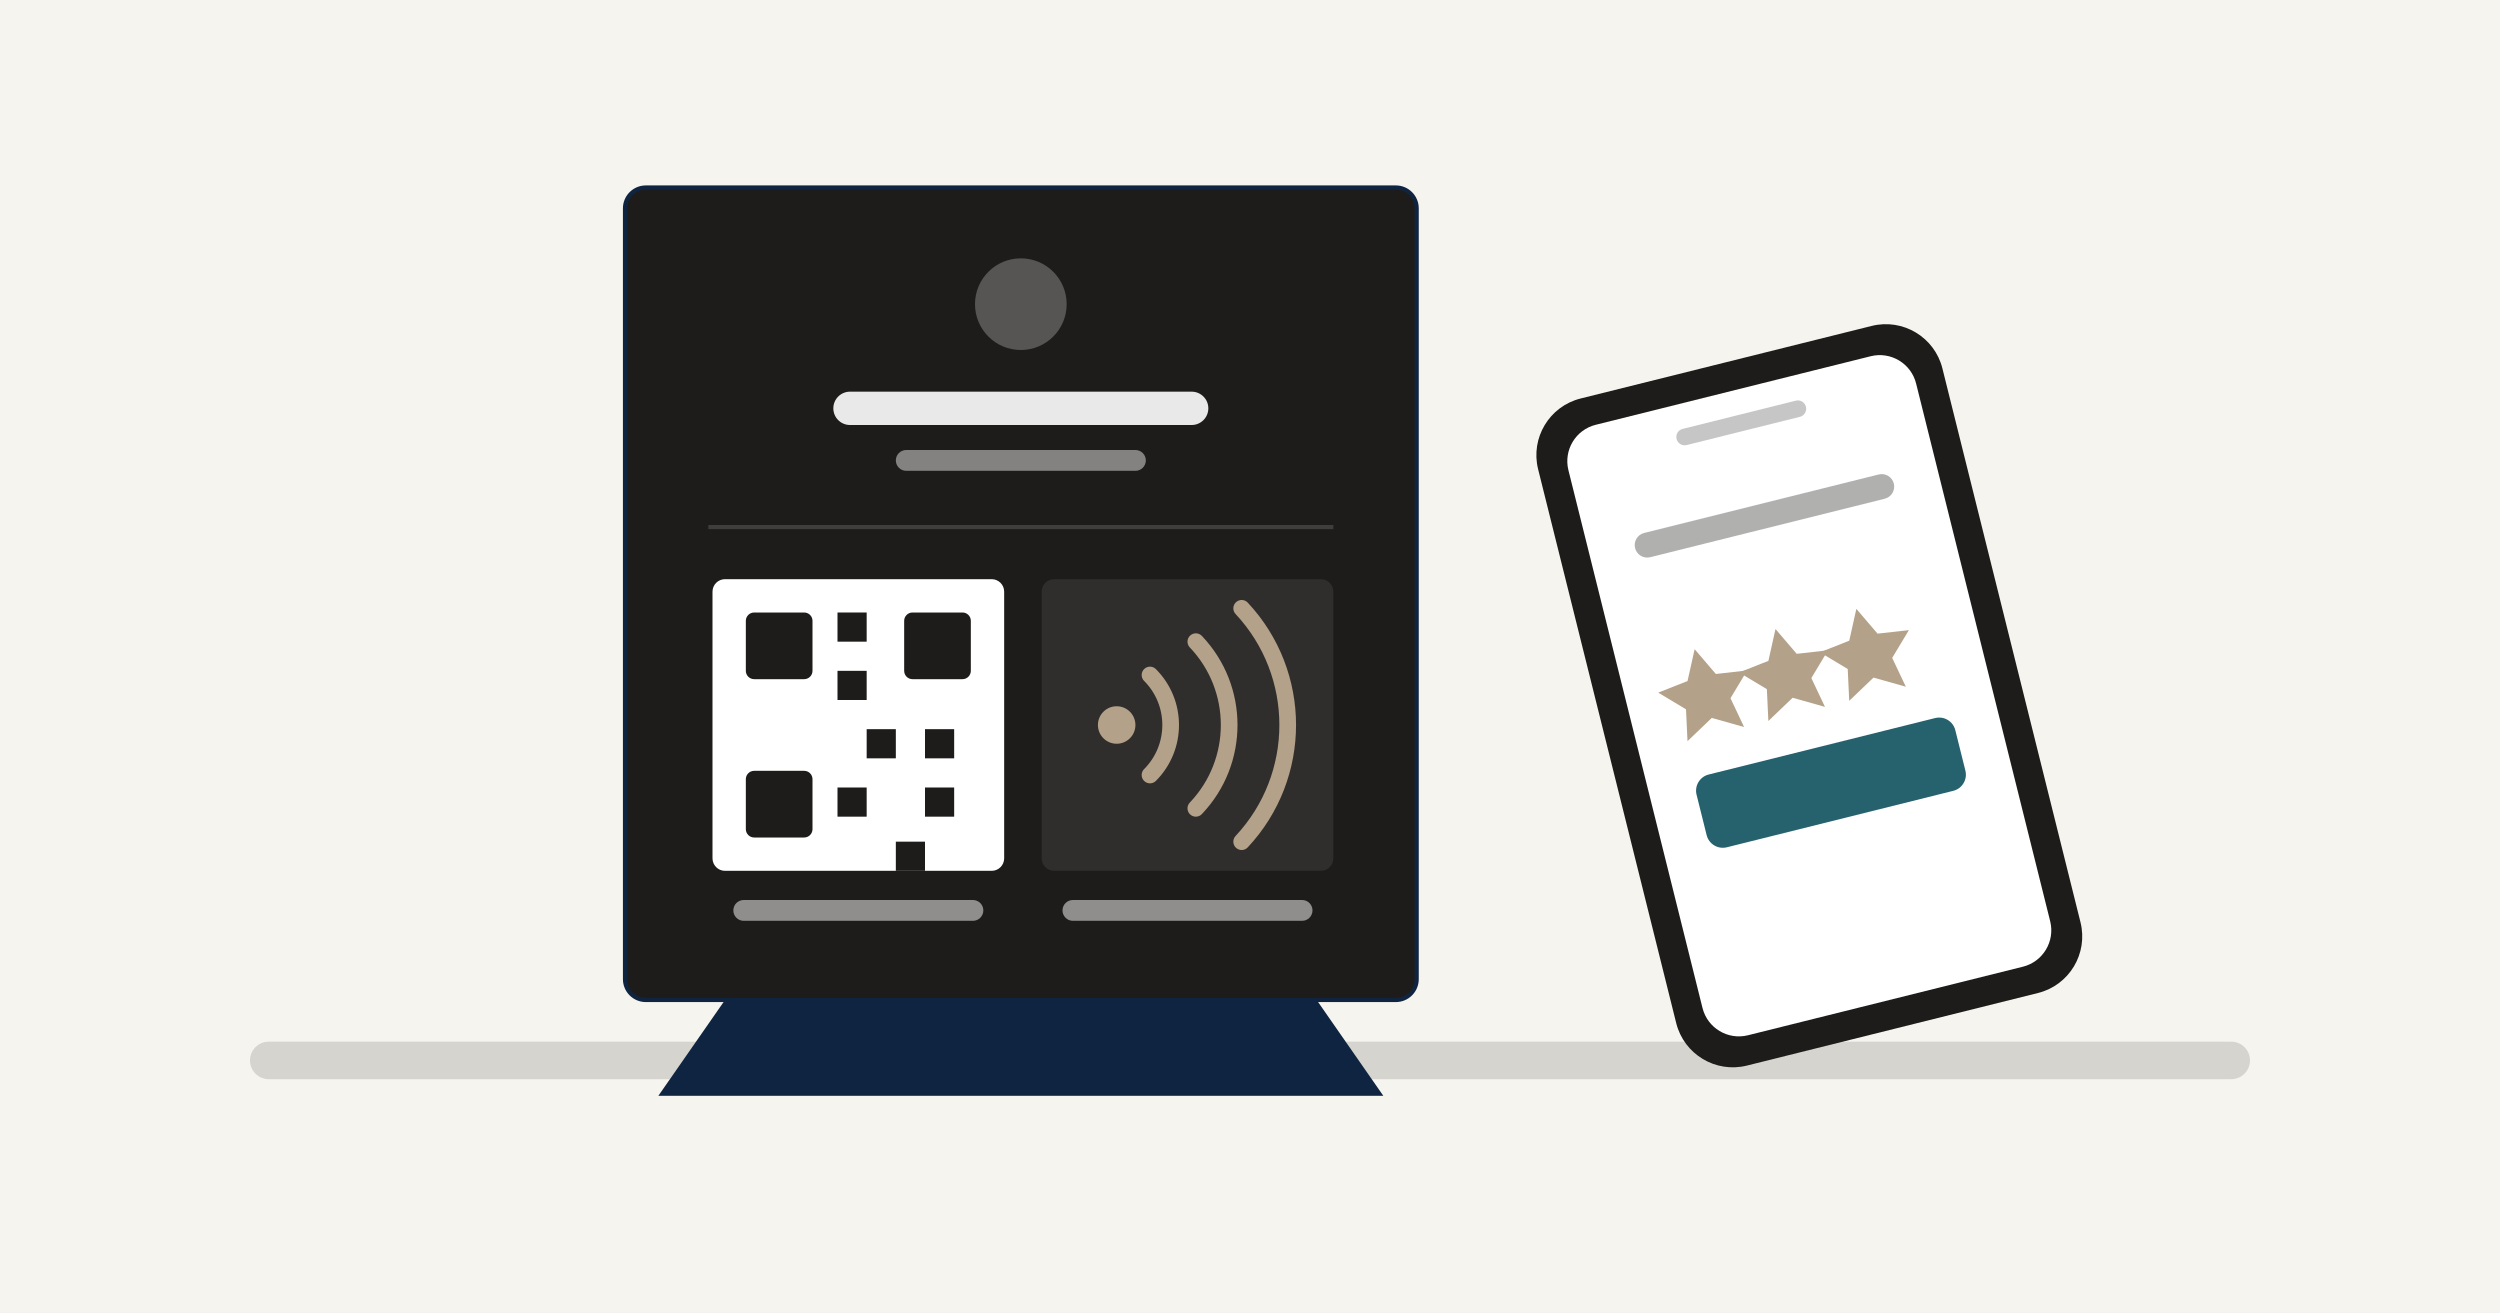
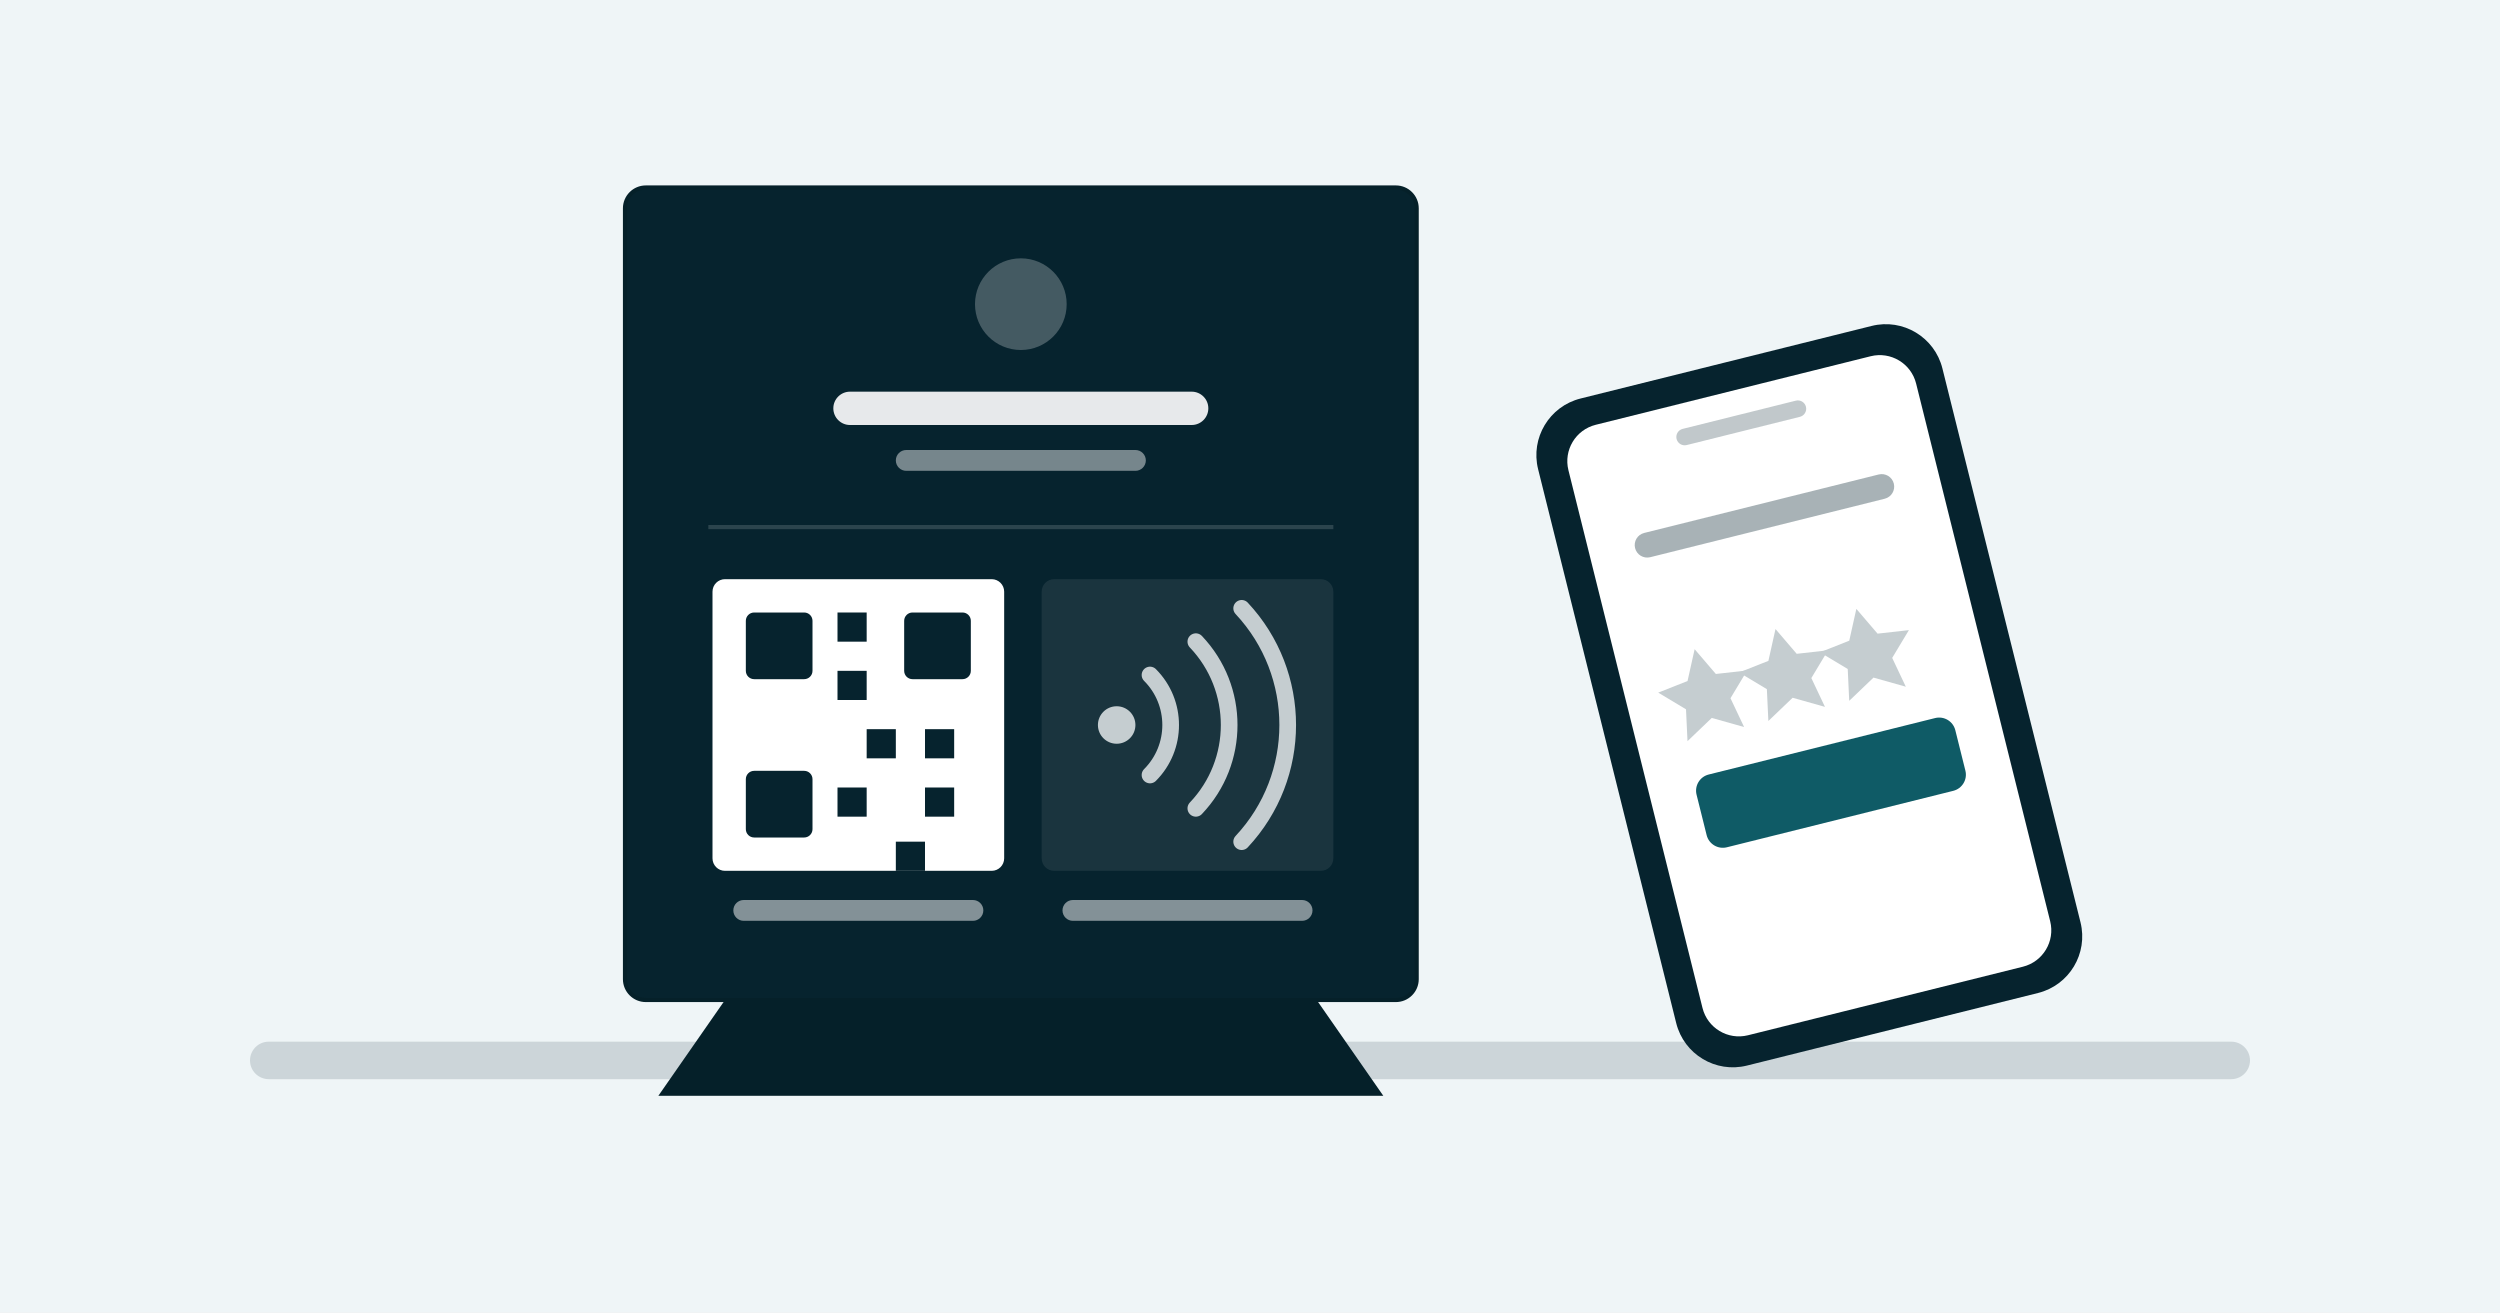
<svg xmlns="http://www.w3.org/2000/svg" viewBox="0 0 1200 630" width="1200" height="630" role="img" aria-label="Reviewstander med QR-kode og NFC-felt, og en telefon der holdes hen til NFC-feltet">
-   <rect width="1200" height="630" fill="#f6f4ee" />
-   <rect x="120" y="500" width="960" height="18" rx="9" fill="#1e1c1a" opacity="0.15" />
+   <rect width="1200" height="630" fill="#eff5f7" />
+   <rect x="120" y="500" width="960" height="18" rx="9" fill="#06232e" opacity="0.15" />
  <g>
-     <rect x="300" y="90" width="380" height="390" rx="10" fill="#1e1c1a" />
-     <rect x="300" y="90" width="380" height="390" rx="10" fill="none" stroke="#0f2440" stroke-width="2" />
+     <rect x="300" y="90" width="380" height="390" rx="10" fill="#06232e" />
+     <rect x="300" y="90" width="380" height="390" rx="10" fill="none" stroke="#052029" stroke-width="2" />
    <circle cx="490" cy="146" r="22" fill="#ffffff" opacity="0.25" />
    <rect x="400" y="188" width="180" height="16" rx="8" fill="#ffffff" opacity="0.9" />
    <rect x="430" y="216" width="120" height="10" rx="5" fill="#ffffff" opacity="0.45" />
    <rect x="340" y="252" width="300" height="2" fill="#ffffff" opacity="0.15" />
    <rect x="342" y="278" width="140" height="140" rx="6" fill="#ffffff" />
-     <g fill="#1e1c1a">
+     <g fill="#06232e">
      <rect x="358" y="294" width="32" height="32" rx="4" />
      <rect x="434" y="294" width="32" height="32" rx="4" />
      <rect x="358" y="370" width="32" height="32" rx="4" />
      <rect x="402" y="294" width="14" height="14" />
      <rect x="402" y="322" width="14" height="14" />
      <rect x="416" y="350" width="14" height="14" />
      <rect x="444" y="350" width="14" height="14" />
      <rect x="402" y="378" width="14" height="14" />
      <rect x="444" y="378" width="14" height="14" />
      <rect x="430" y="404" width="14" height="14" />
    </g>
    <rect x="352" y="432" width="120" height="10" rx="5" fill="#ffffff" opacity="0.5" />
    <g transform="translate(500 278)">
      <rect width="140" height="140" rx="6" fill="#ffffff" opacity="0.08" />
-       <g fill="none" stroke="#b4a189" stroke-width="8" stroke-linecap="round">
+       <g fill="none" stroke="#c5cdd0" stroke-width="8" stroke-linecap="round">
        <path d="M52 46a34 34 0 0 1 0 48" />
        <path d="M74 30a58 58 0 0 1 0 80" />
        <path d="M96 14a82 82 0 0 1 0 112" />
      </g>
-       <circle cx="36" cy="70" r="9" fill="#b4a189" />
+       <circle cx="36" cy="70" r="9" fill="#c5cdd0" />
    </g>
    <rect x="510" y="432" width="120" height="10" rx="5" fill="#ffffff" opacity="0.5" />
-     <path d="M348 480l-32 46h348l-32-46z" fill="#0f2440" />
+     <path d="M348 480l-32 46h348l-32-46z" fill="#052029" />
  </g>
  <g transform="rotate(-14 860 300)">
-     <rect x="760" y="170" width="200" height="330" rx="28" fill="#1e1c1a" />
+     <rect x="760" y="170" width="200" height="330" rx="28" fill="#06232e" />
    <rect x="774" y="184" width="172" height="302" rx="18" fill="#ffffff" />
-     <rect x="828" y="196" width="64" height="8" rx="4" fill="#1e1c1a" opacity="0.25" />
-     <rect x="796" y="240" width="128" height="12" rx="6" fill="#1e1c1a" opacity="0.35" />
-     <g fill="#b4a189">
+     <rect x="828" y="196" width="64" height="8" rx="4" fill="#06232e" opacity="0.25" />
+     <rect x="796" y="240" width="128" height="12" rx="6" fill="#06232e" opacity="0.35" />
+     <g fill="#c5cdd0">
      <path d="M812 300l7 14 15 2-11 11 3 15-14-8-14 8 3-15-11-11 15-2z" />
      <path d="M852 300l7 14 15 2-11 11 3 15-14-8-14 8 3-15-11-11 15-2z" />
      <path d="M892 300l7 14 15 2-11 11 3 15-14-8-14 8 3-15-11-11 15-2z" />
    </g>
-     <rect x="796" y="360" width="128" height="36" rx="8" fill="#26616e" />
+     <rect x="796" y="360" width="128" height="36" rx="8" fill="#0f5b66" />
  </g>
</svg>
